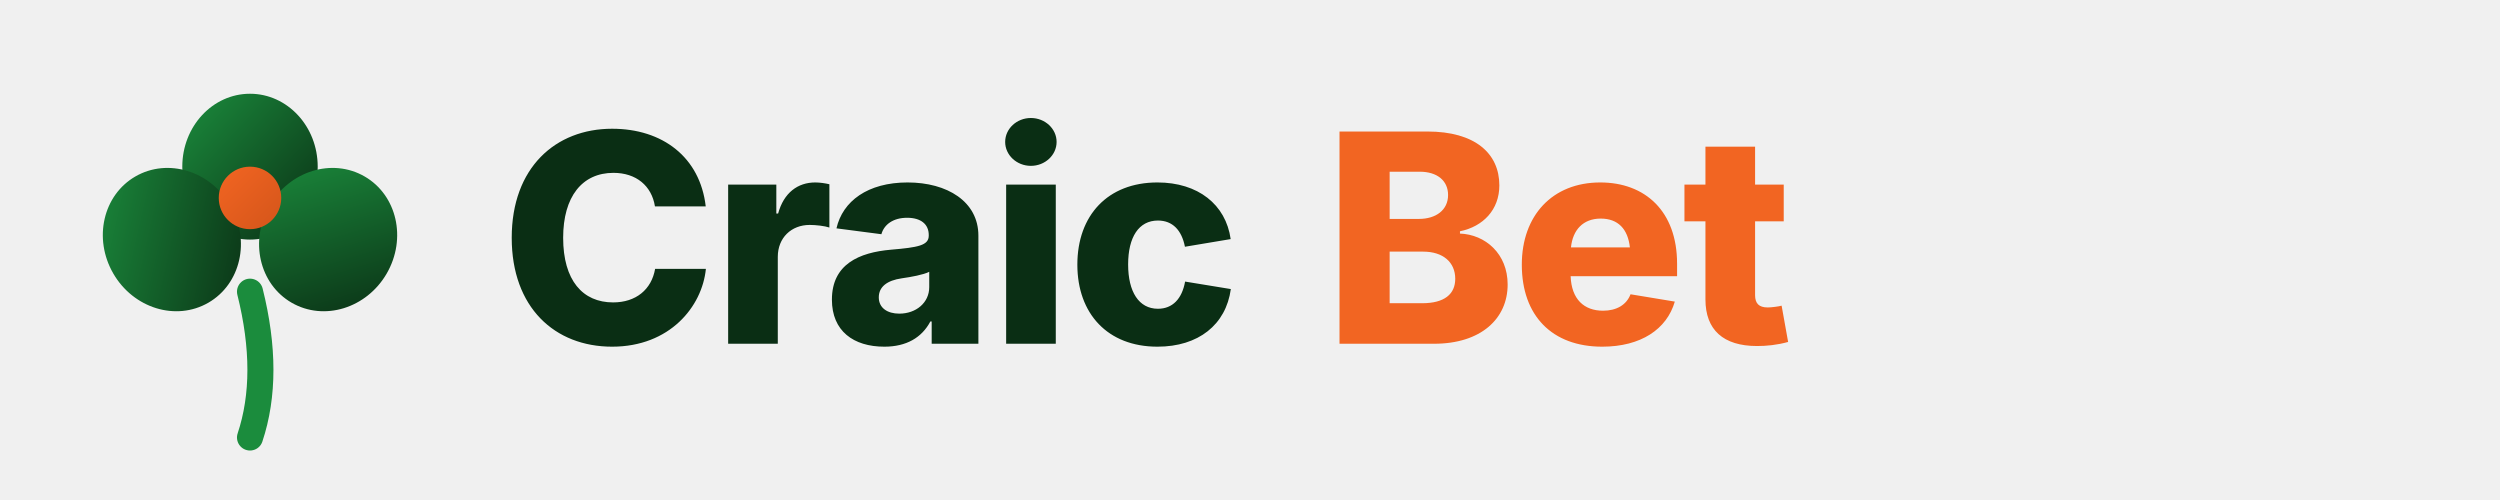
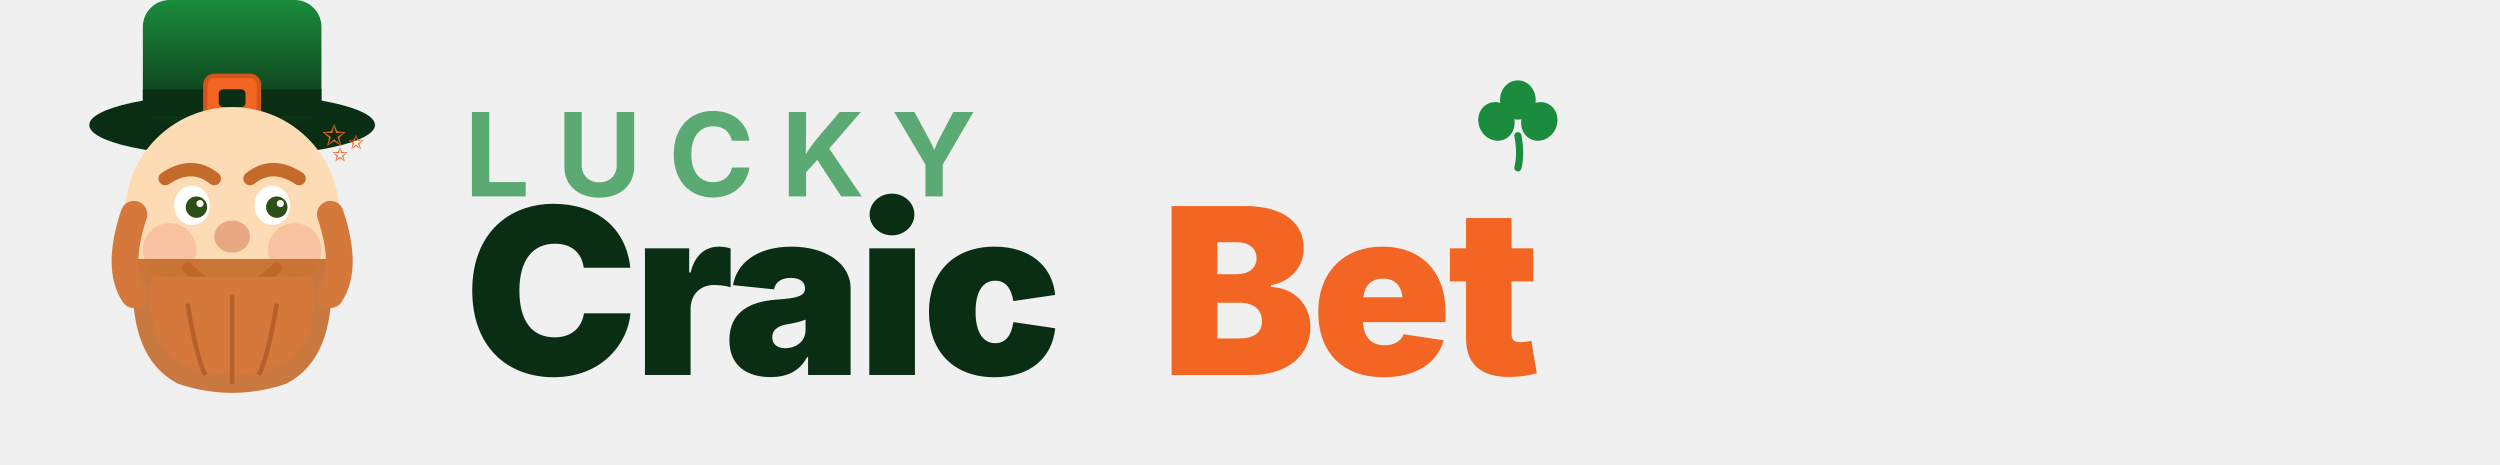
- <svg xmlns="http://www.w3.org/2000/svg" viewBox="0 0 240 48">
+ <svg xmlns="http://www.w3.org/2000/svg" viewBox="0 0 280 52">
  <defs>
-     <linearGradient id="clover-grad" x1="0%" y1="0%" x2="100%" y2="100%">
+     <linearGradient id="hat-g" x1="0%" y1="0%" x2="0%" y2="100%">
      <stop offset="0%" stop-color="#1B8C3D" />
      <stop offset="100%" stop-color="#0A2E14" />
    </linearGradient>
-     <linearGradient id="accent-grad" x1="0%" y1="0%" x2="100%" y2="100%">
-       <stop offset="0%" stop-color="#F26522" />
-       <stop offset="100%" stop-color="#D4551A" />
-     </linearGradient>
  </defs>
-   <g transform="translate(24, 24)">
-     <ellipse cx="0" cy="-8" rx="6.5" ry="7" fill="url(#clover-grad)" />
-     <ellipse cx="-7.5" cy="-1" rx="6.5" ry="7" fill="url(#clover-grad)" transform="rotate(-30 -7.5 -1)" />
-     <ellipse cx="7.5" cy="-1" rx="6.5" ry="7" fill="url(#clover-grad)" transform="rotate(30 7.5 -1)" />
-     <path d="M0 4 Q2 12 0 18" stroke="#1B8C3D" stroke-width="2.5" fill="none" stroke-linecap="round" />
-     <circle cx="0" cy="-5" r="3" fill="url(#accent-grad)" />
+   <g transform="translate(26, 26)">
+     <ellipse cx="0" cy="-12" rx="16" ry="3.5" fill="#0A2E14" />
+     <rect x="-10" y="-26" width="20" height="14" rx="3" fill="url(#hat-g)" />
+     <rect x="-10" y="-16" width="20" height="3" fill="#0A2E14" />
+     <rect x="-3" y="-17.5" width="6" height="5" rx="1" fill="#F26522" stroke="#D4551A" stroke-width="0.5" />
+     <rect x="-1.5" y="-16" width="3" height="2" rx="0.5" fill="#0A2E14" />
+     <circle cx="0" cy="-2" r="12" fill="#FDDCB5" />
+     <circle cx="-7" cy="2" r="3" fill="#F4A68C" opacity="0.5" />
+     <circle cx="7" cy="2" r="3" fill="#F4A68C" opacity="0.5" />
+     <ellipse cx="-4.5" cy="-3" rx="2" ry="2.2" fill="white" />
+     <circle cx="-4" cy="-2.8" r="1.2" fill="#2D5016" />
+     <circle cx="-3.6" cy="-3.2" r="0.4" fill="white" />
+     <ellipse cx="4.5" cy="-3" rx="2" ry="2.2" fill="white" />
+     <circle cx="5" cy="-2.8" r="1.2" fill="#2D5016" />
+     <circle cx="5.4" cy="-3.2" r="0.4" fill="white" />
+     <path d="M-7.5 -6 Q-4.5 -8 -2 -6" stroke="#C46A2B" stroke-width="1.5" fill="none" stroke-linecap="round" />
+     <path d="M2 -6 Q4.5 -8 7.5 -6" stroke="#C46A2B" stroke-width="1.5" fill="none" stroke-linecap="round" />
+     <ellipse cx="0" cy="0.5" rx="2" ry="1.8" fill="#E8A882" />
+     <path d="M-5 4 Q0 9 5 4" stroke="#8B4513" stroke-width="1.2" fill="none" stroke-linecap="round" />
+     <path d="M-11 3 Q-12 14 -6 17 Q0 19 6 17 Q12 14 11 3" fill="#C46A2B" opacity="0.9" />
+     <path d="M-9 5 Q-10 13 -5 15 Q0 17 5 15 Q10 13 9 5" fill="#D4783C" />
+     <path d="M-5 8 Q-4 14 -3 16" stroke="#B8602A" stroke-width="0.5" fill="none" />
+     <path d="M0 7 Q0 13 0 17" stroke="#B8602A" stroke-width="0.5" fill="none" />
+     <path d="M5 8 Q4 14 3 16" stroke="#B8602A" stroke-width="0.5" fill="none" />
+     <path d="M-11 -2 Q-13 4 -11 7" stroke="#D4783C" stroke-width="3" fill="none" stroke-linecap="round" />
+     <path d="M11 -2 Q13 4 11 7" stroke="#D4783C" stroke-width="3" fill="none" stroke-linecap="round" />
+     <text x="10" y="-8" font-size="6" fill="#F26522">✨</text>
  </g>
-   <text x="48" y="33" font-family="Inter, system-ui, sans-serif" font-size="28" font-weight="800" fill="#0A2E14" letter-spacing="-0.5">Craic</text>
-   <text x="127" y="33" font-family="Inter, system-ui, sans-serif" font-size="28" font-weight="800" fill="#F26522" letter-spacing="-0.5">Bet</text>
+   <text x="52" y="22" font-family="Inter, system-ui, sans-serif" font-size="13" font-weight="700" fill="#1B8C3D" letter-spacing="3" text-transform="uppercase" opacity="0.7">LUCKY</text>
+   <text x="52" y="42" font-family="Inter, system-ui, sans-serif" font-size="26" font-weight="900" fill="#0A2E14" letter-spacing="-0.5">Craic</text>
+   <text x="130" y="42" font-family="Inter, system-ui, sans-serif" font-size="26" font-weight="900" fill="#F26522" letter-spacing="-0.5">Bet</text>
+   <g transform="translate(170, 14) scale(0.4)">
+     <ellipse cx="0" cy="-7" rx="5" ry="5.5" fill="#1B8C3D" />
+     <ellipse cx="-6" cy="-1" rx="5" ry="5.5" fill="#1B8C3D" transform="rotate(-25 -6 -1)" />
+     <ellipse cx="6" cy="-1" rx="5" ry="5.5" fill="#1B8C3D" transform="rotate(25 6 -1)" />
+     <path d="M0 3 Q1 8 0 12" stroke="#1B8C3D" stroke-width="2" fill="none" stroke-linecap="round" />
+   </g>
</svg>
